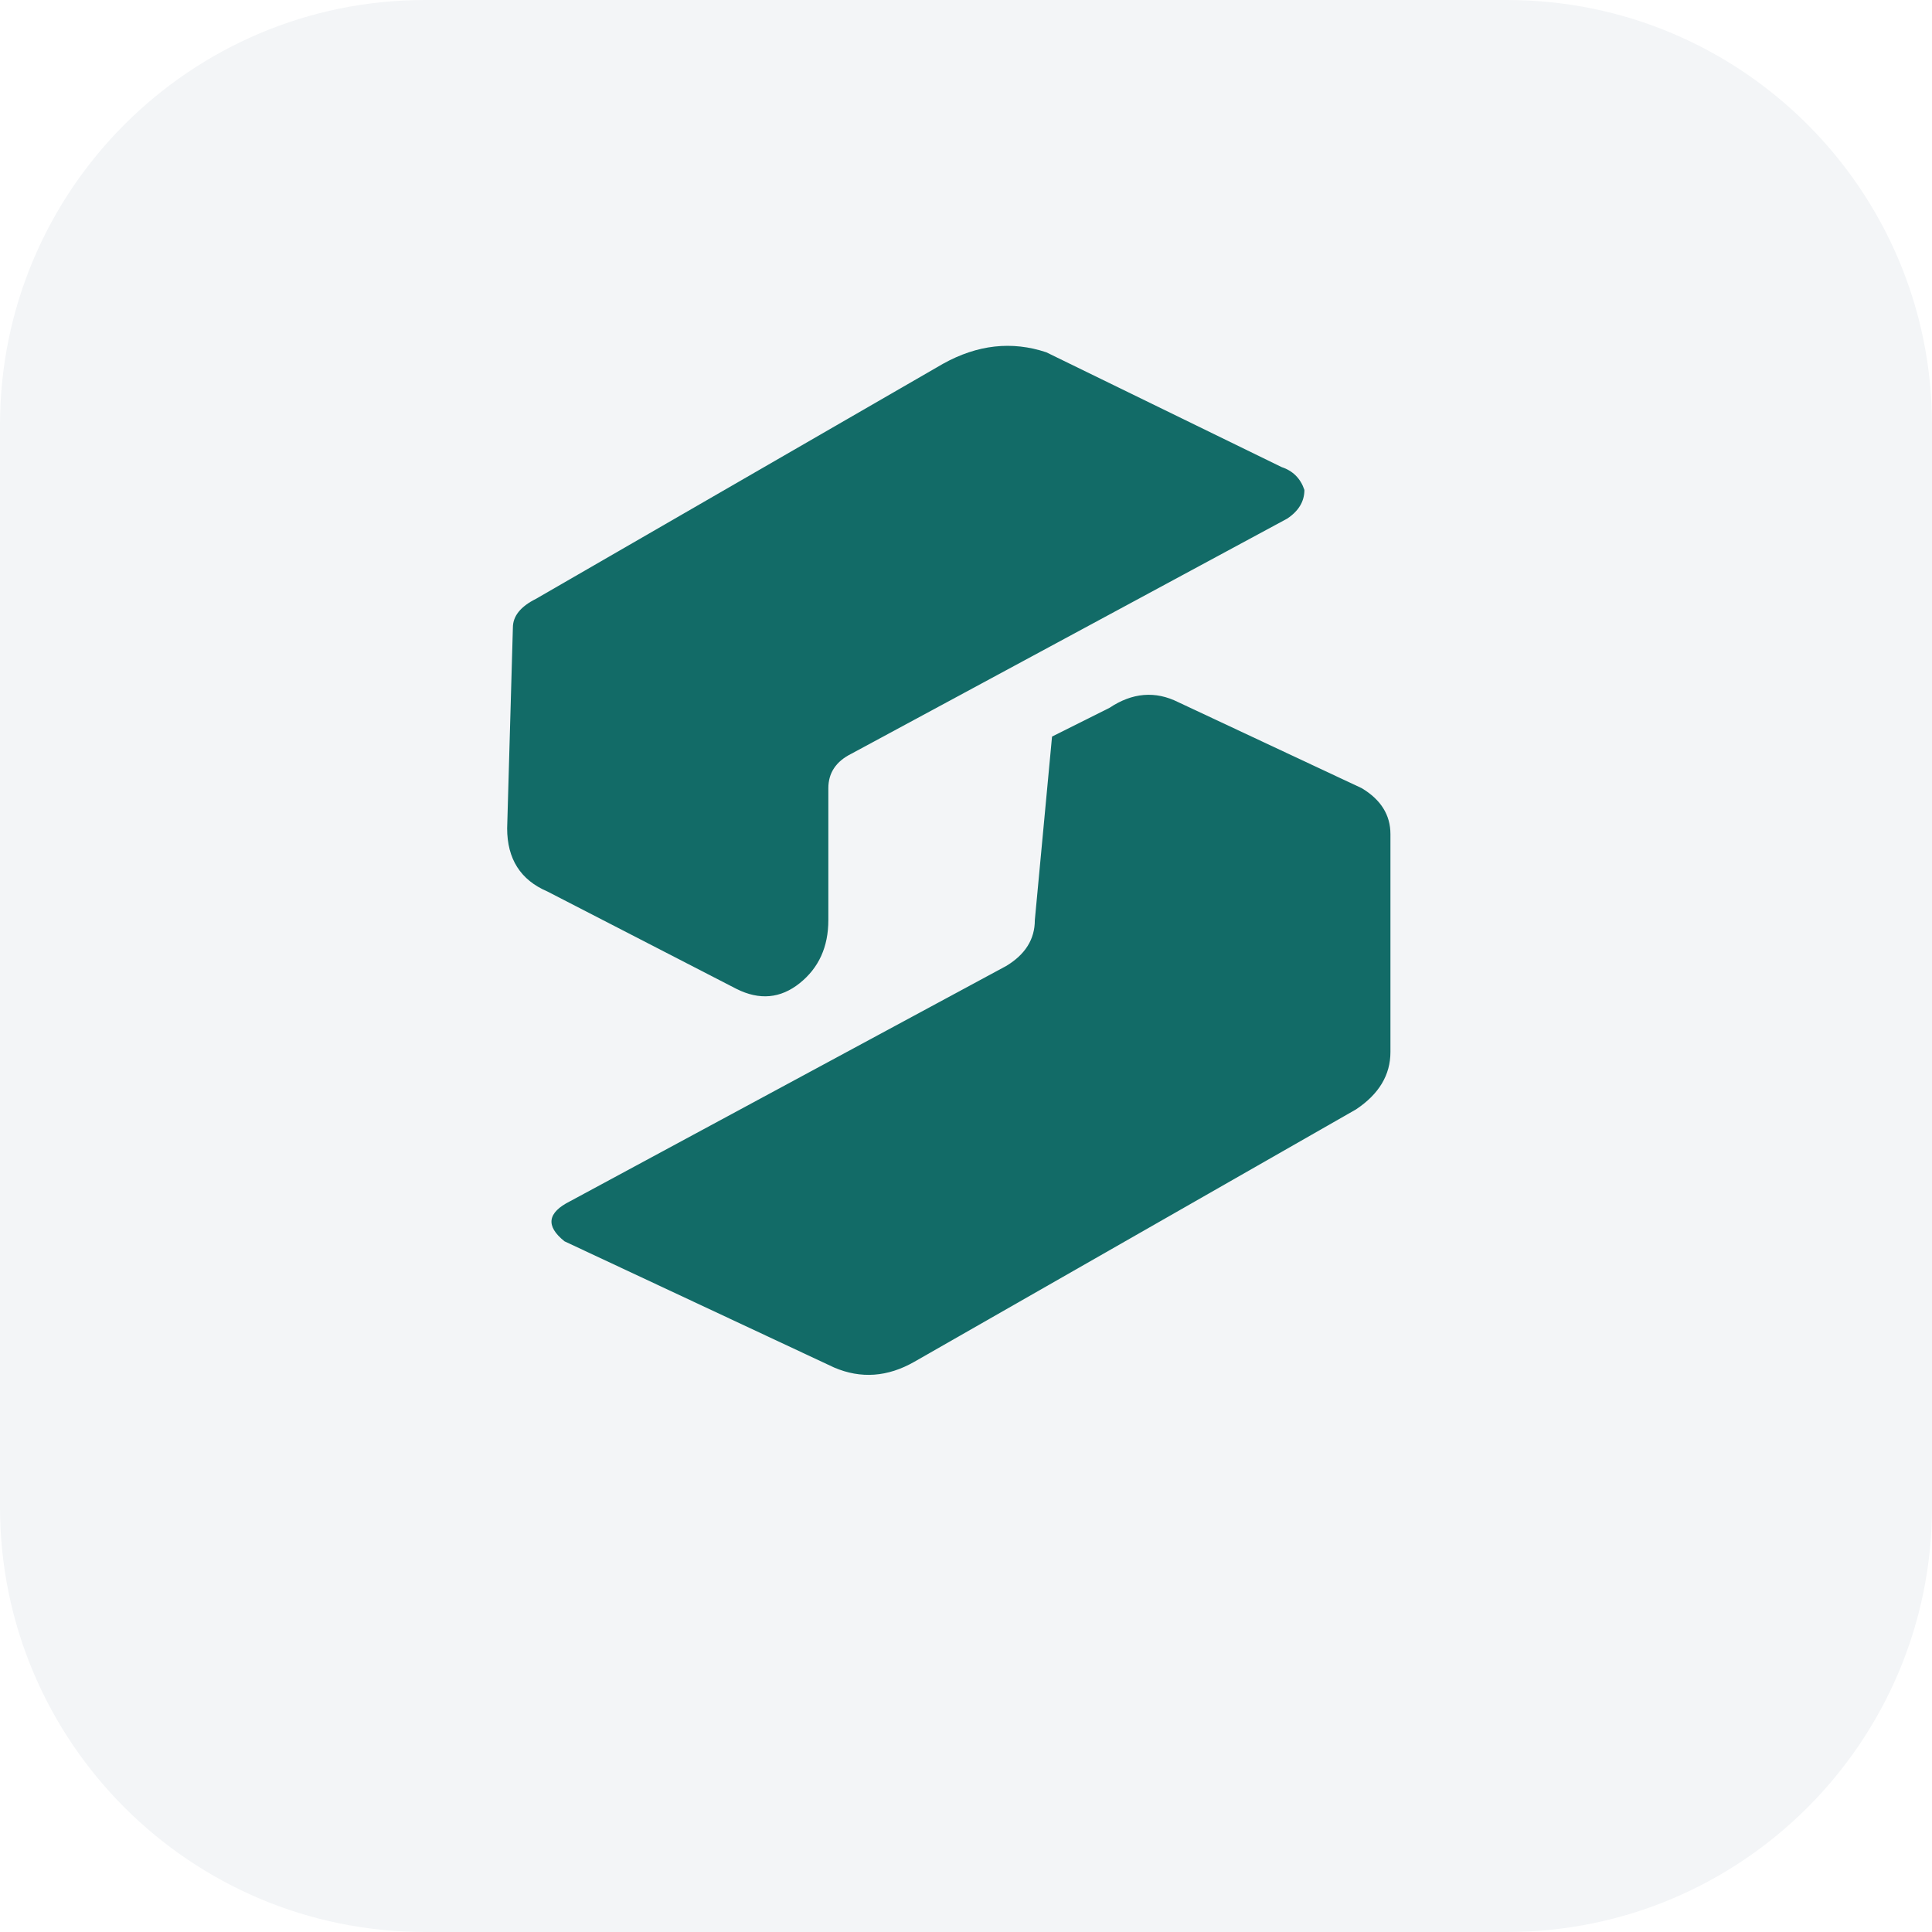
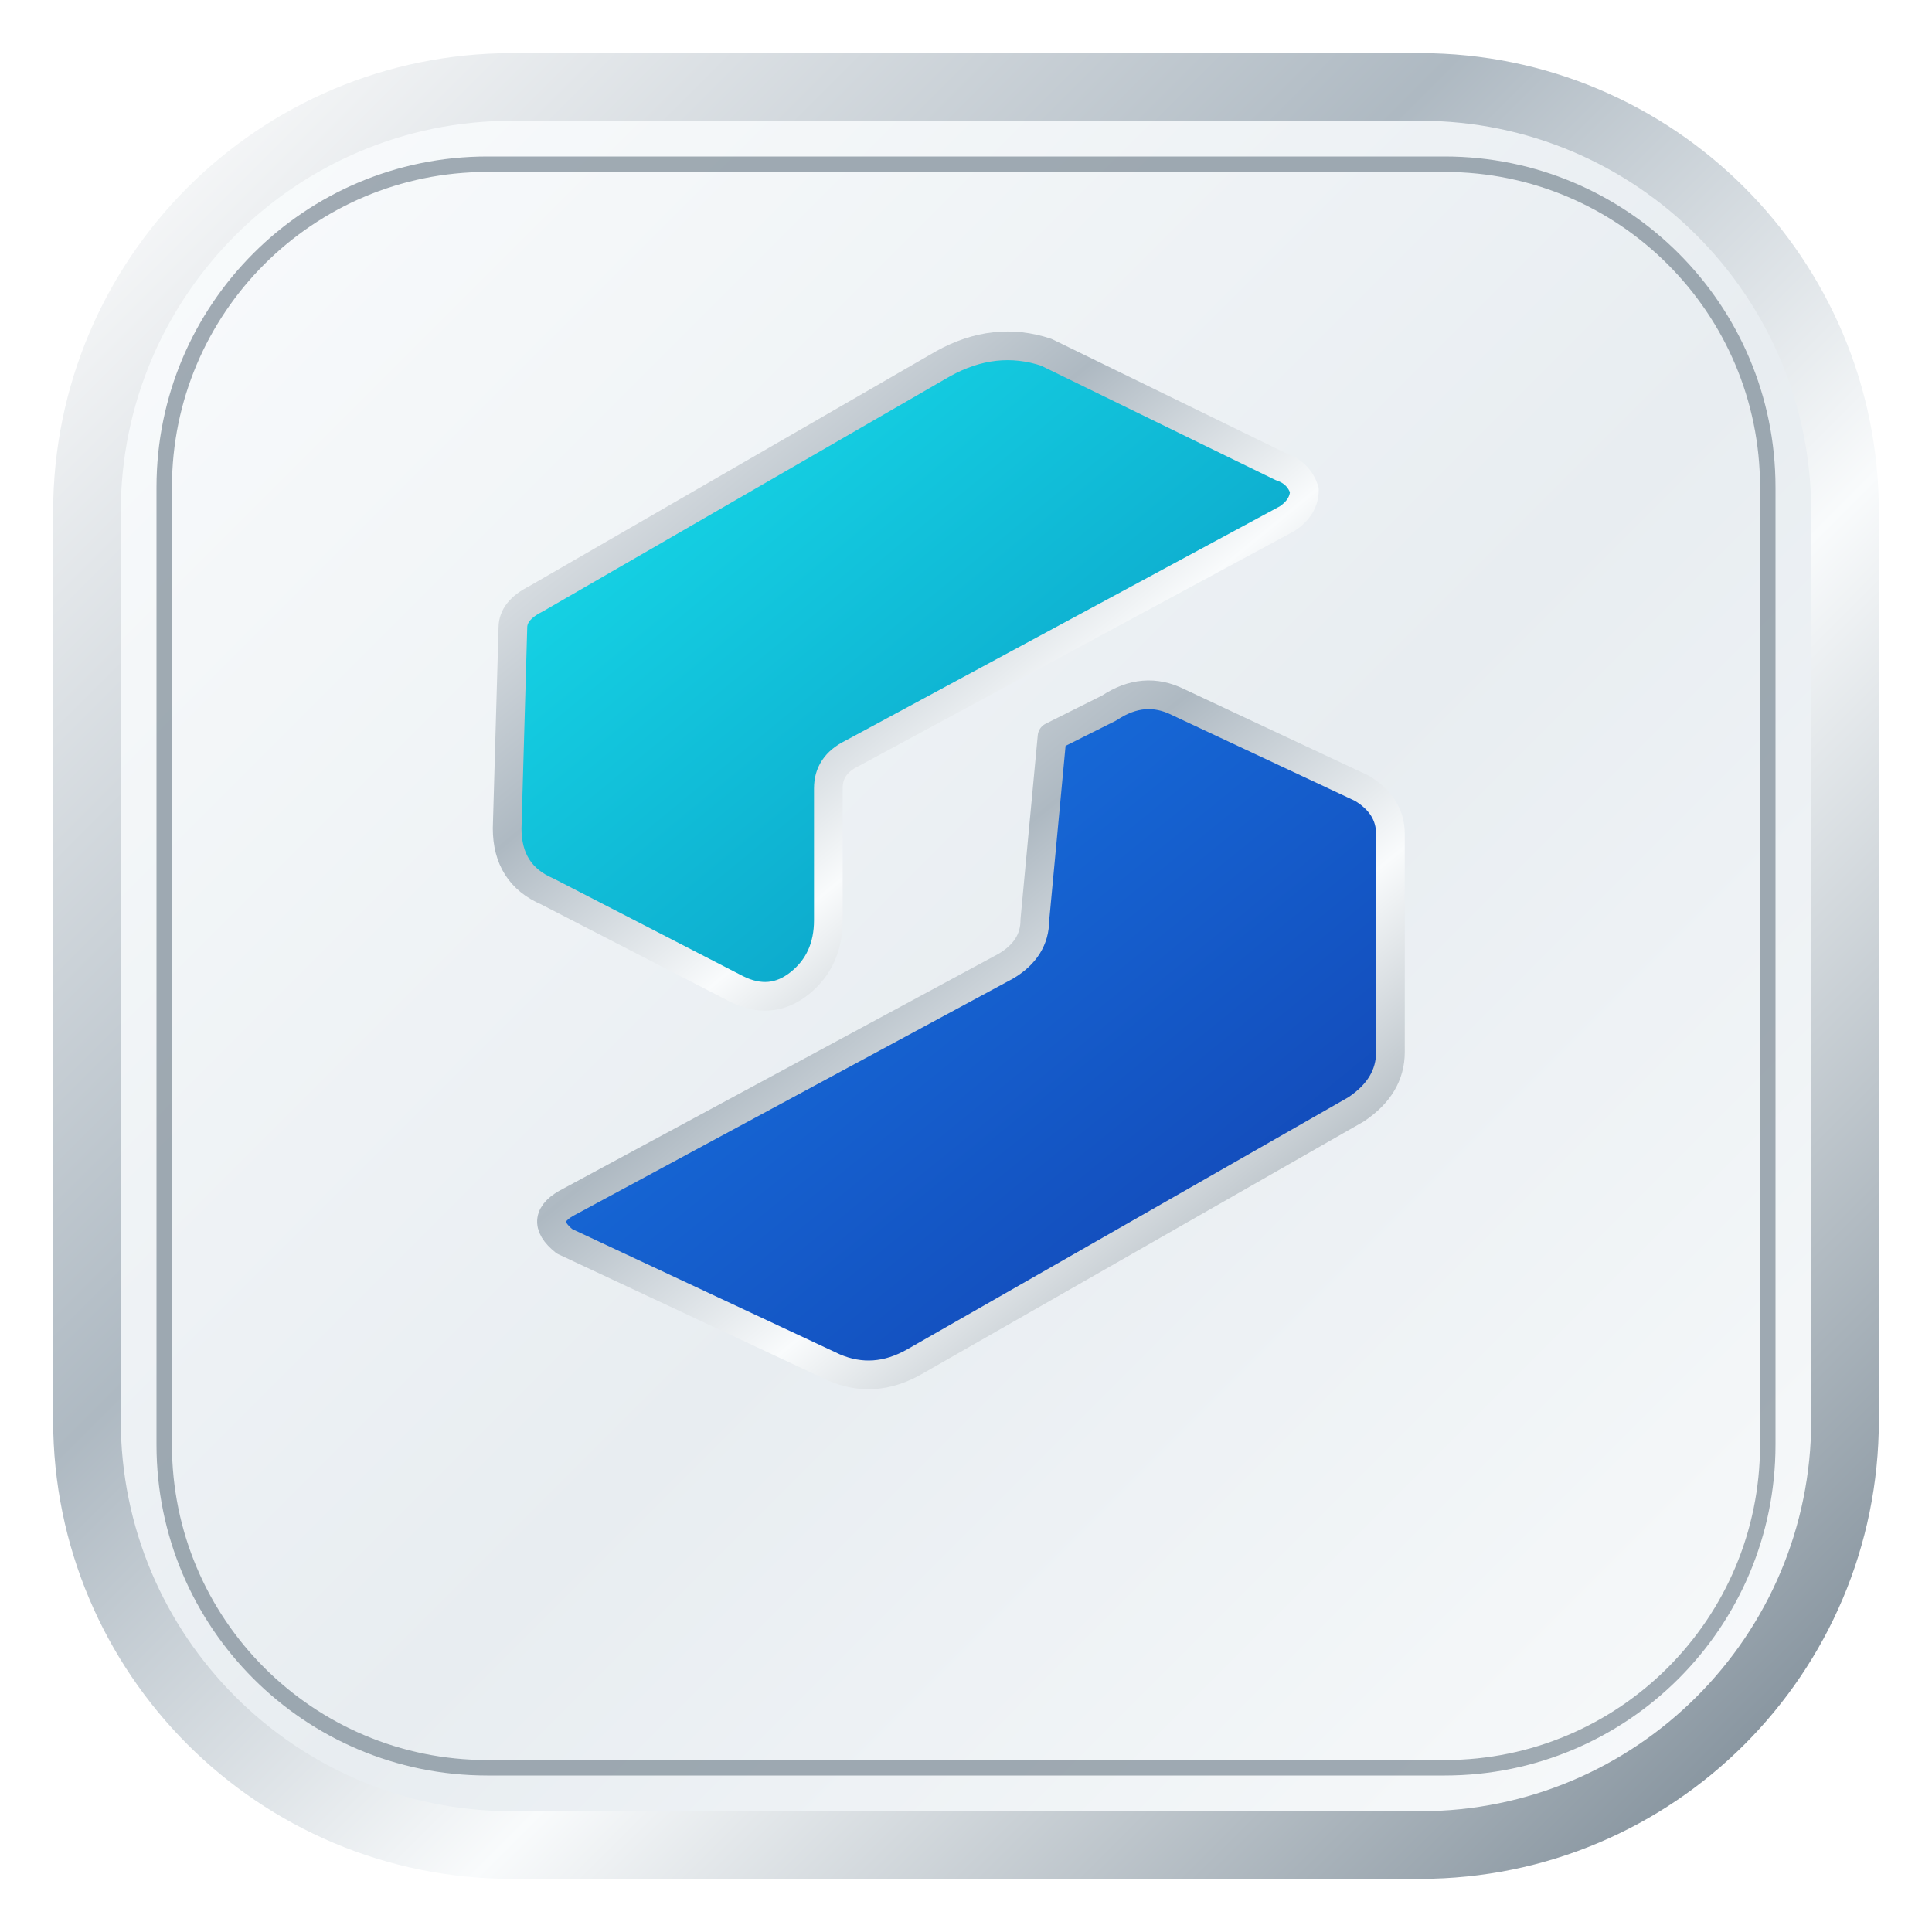
<svg xmlns="http://www.w3.org/2000/svg" viewBox="0 0 100 100" fill="none">
-   <rect width="100" height="100" rx="22" fill="#F3F5F7" />
+   <defs>
+     <linearGradient id="frame" x1="0" y1="0" x2="1" y2="1">
+       <stop stop-color="#FFFFFF" />
+       <stop offset=".38" stop-color="#AEB9C2" />
+       <stop offset=".62" stop-color="#F9FBFC" />
+       <stop offset="1" stop-color="#778692" />
+     </linearGradient>
+     <linearGradient id="cyan" x1="0" y1="0" x2="1" y2="1">
+       <stop stop-color="#19E3EE" />
+       <stop offset="1" stop-color="#078FBD" />
+     </linearGradient>
+     <linearGradient id="blue" x1="0" y1="0" x2="1" y2="1">
+       <stop stop-color="#187DEB" />
+       <stop offset="1" stop-color="#123FAE" />
+     </linearGradient>
+     <linearGradient id="face" x1="0" y1="0" x2="1" y2="1">
+       <stop stop-color="#FAFCFD" />
+       <stop offset=".55" stop-color="#E8EDF1" />
+       <stop offset="1" stop-color="#F9FBFC" />
+     </linearGradient>
+   </defs>
+   <rect x="4.5" y="4.5" width="91" height="91" rx="22" fill="url(#face)" stroke="url(#frame)" stroke-width="3.5" />
+   <rect x="8.5" y="8.5" width="83" height="83" rx="16.72" stroke="#7B8994" stroke-opacity=".7" stroke-width="0.8" />
  <g transform="translate(12 12) scale(0.296875)">
-     <path d="M183 41 Q186 42 187 45 Q187 48 184 50 L108 91 Q104 93 104 97 L104 120 Q104 127 99 131 Q94 135 88 132 L55 115 Q48 112 48 104 L49 69 Q49 66 53 64 L124 23 Q133 18 142 21 Z" fill="#126B67" />
-     <path d="M202 105 Q202 100 197 97 L165 82 Q159 79 153 83 L143 88 L140 120 Q140 125 135 128 L59 169 Q53 172 58 176 L105 198 Q112 201 119 197 L196 153 Q202 149 202 143 Z" fill="#126B67" />
+     <path d="M183 41 Q186 42 187 45 Q187 48 184 50 L108 91 Q104 93 104 97 L104 120 Q104 127 99 131 Q94 135 88 132 L55 115 Q48 112 48 104 L49 69 Q49 66 53 64 L124 23 Q133 18 142 21 Z" fill="url(#cyan)" stroke="url(#frame)" stroke-width="5" stroke-linejoin="round" />
+     <path d="M202 105 Q202 100 197 97 L165 82 Q159 79 153 83 L143 88 L140 120 Q140 125 135 128 L59 169 Q53 172 58 176 L105 198 Q112 201 119 197 L196 153 Q202 149 202 143 Z" fill="url(#blue)" stroke="url(#frame)" stroke-width="5" stroke-linejoin="round" />
  </g>
</svg>
